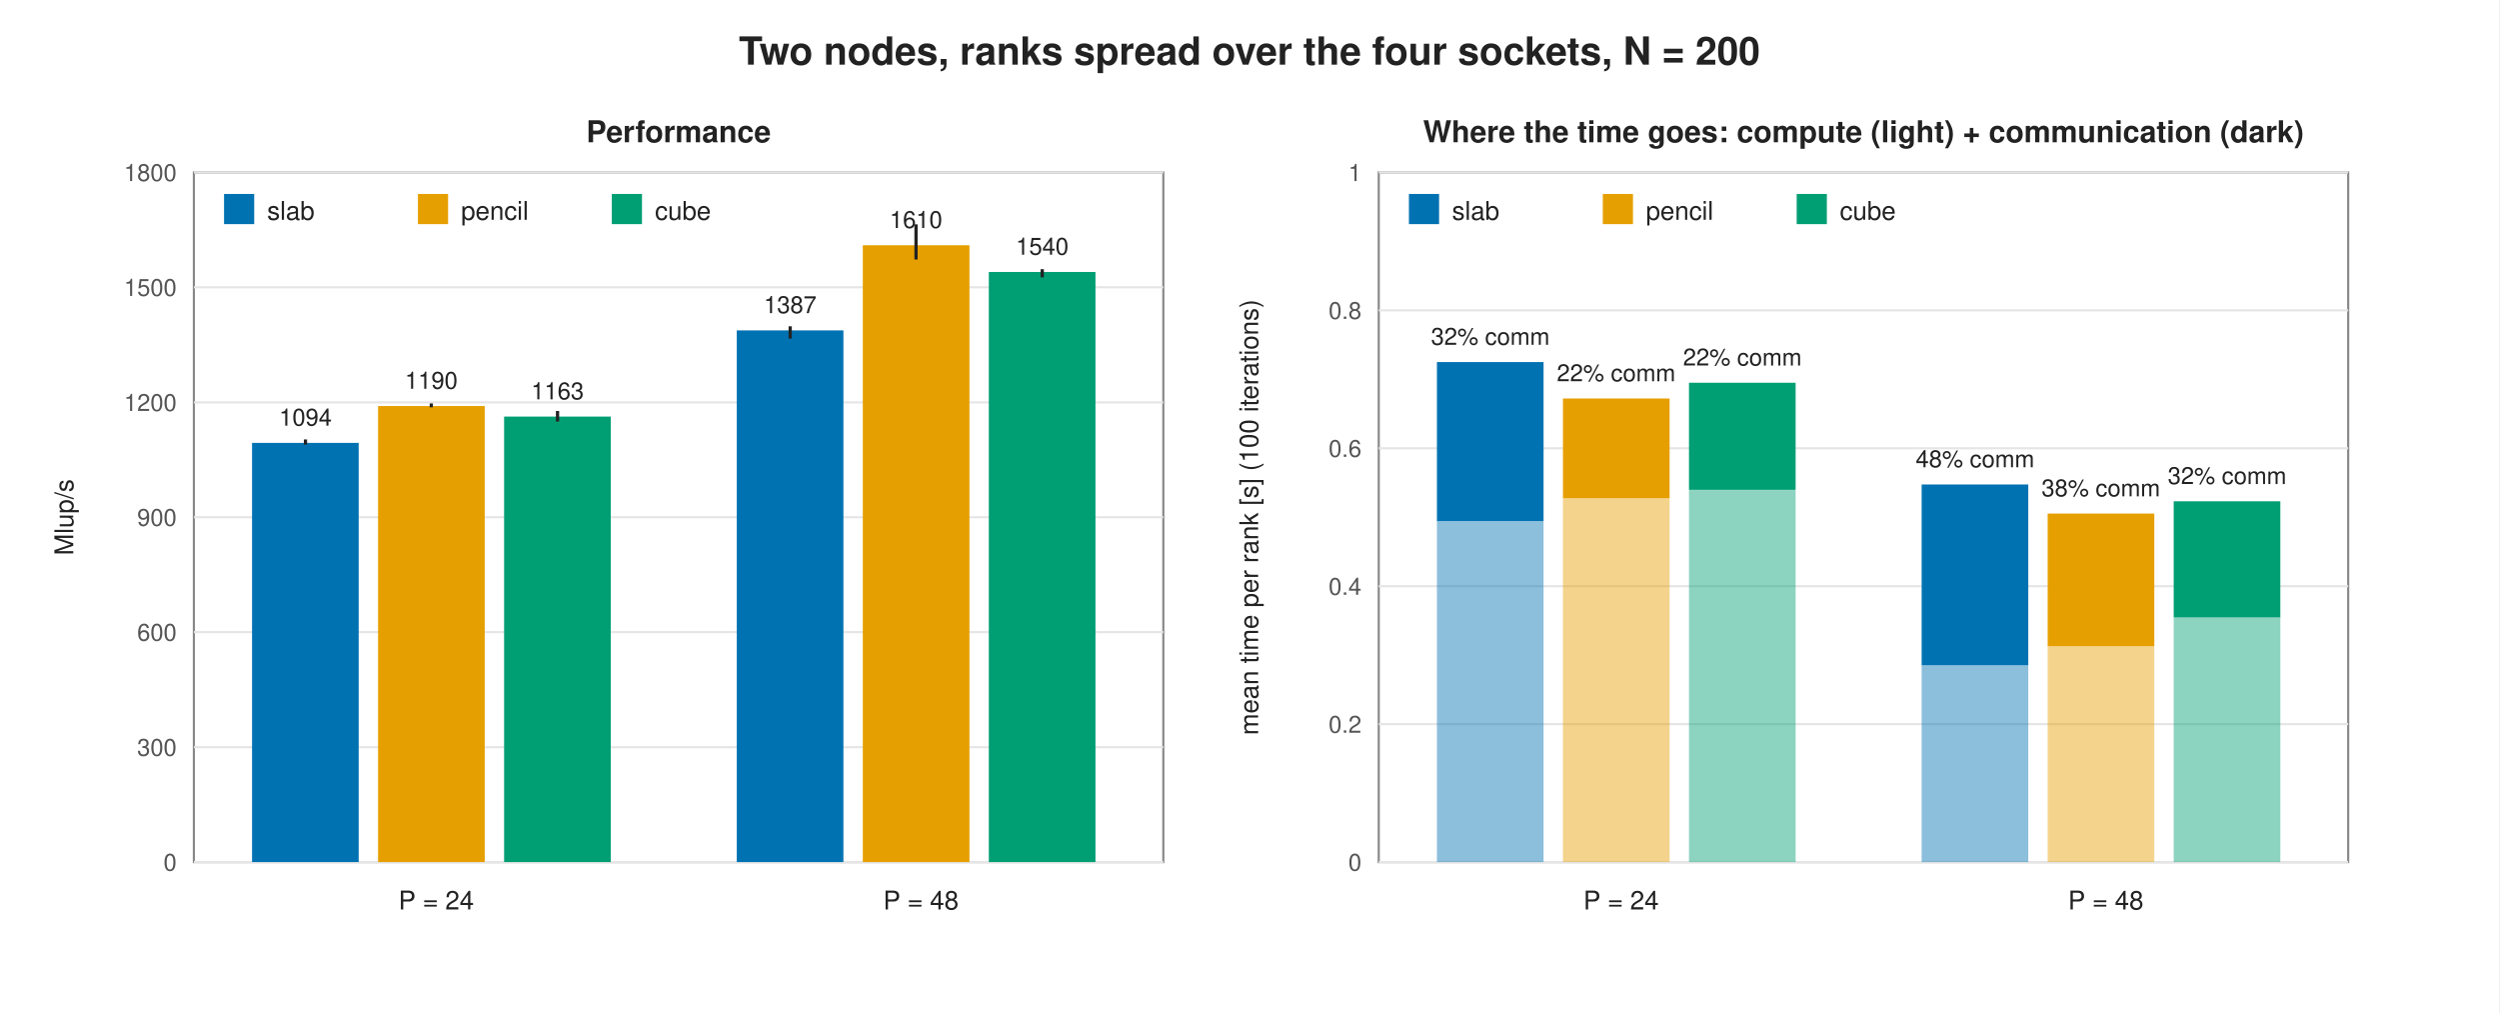
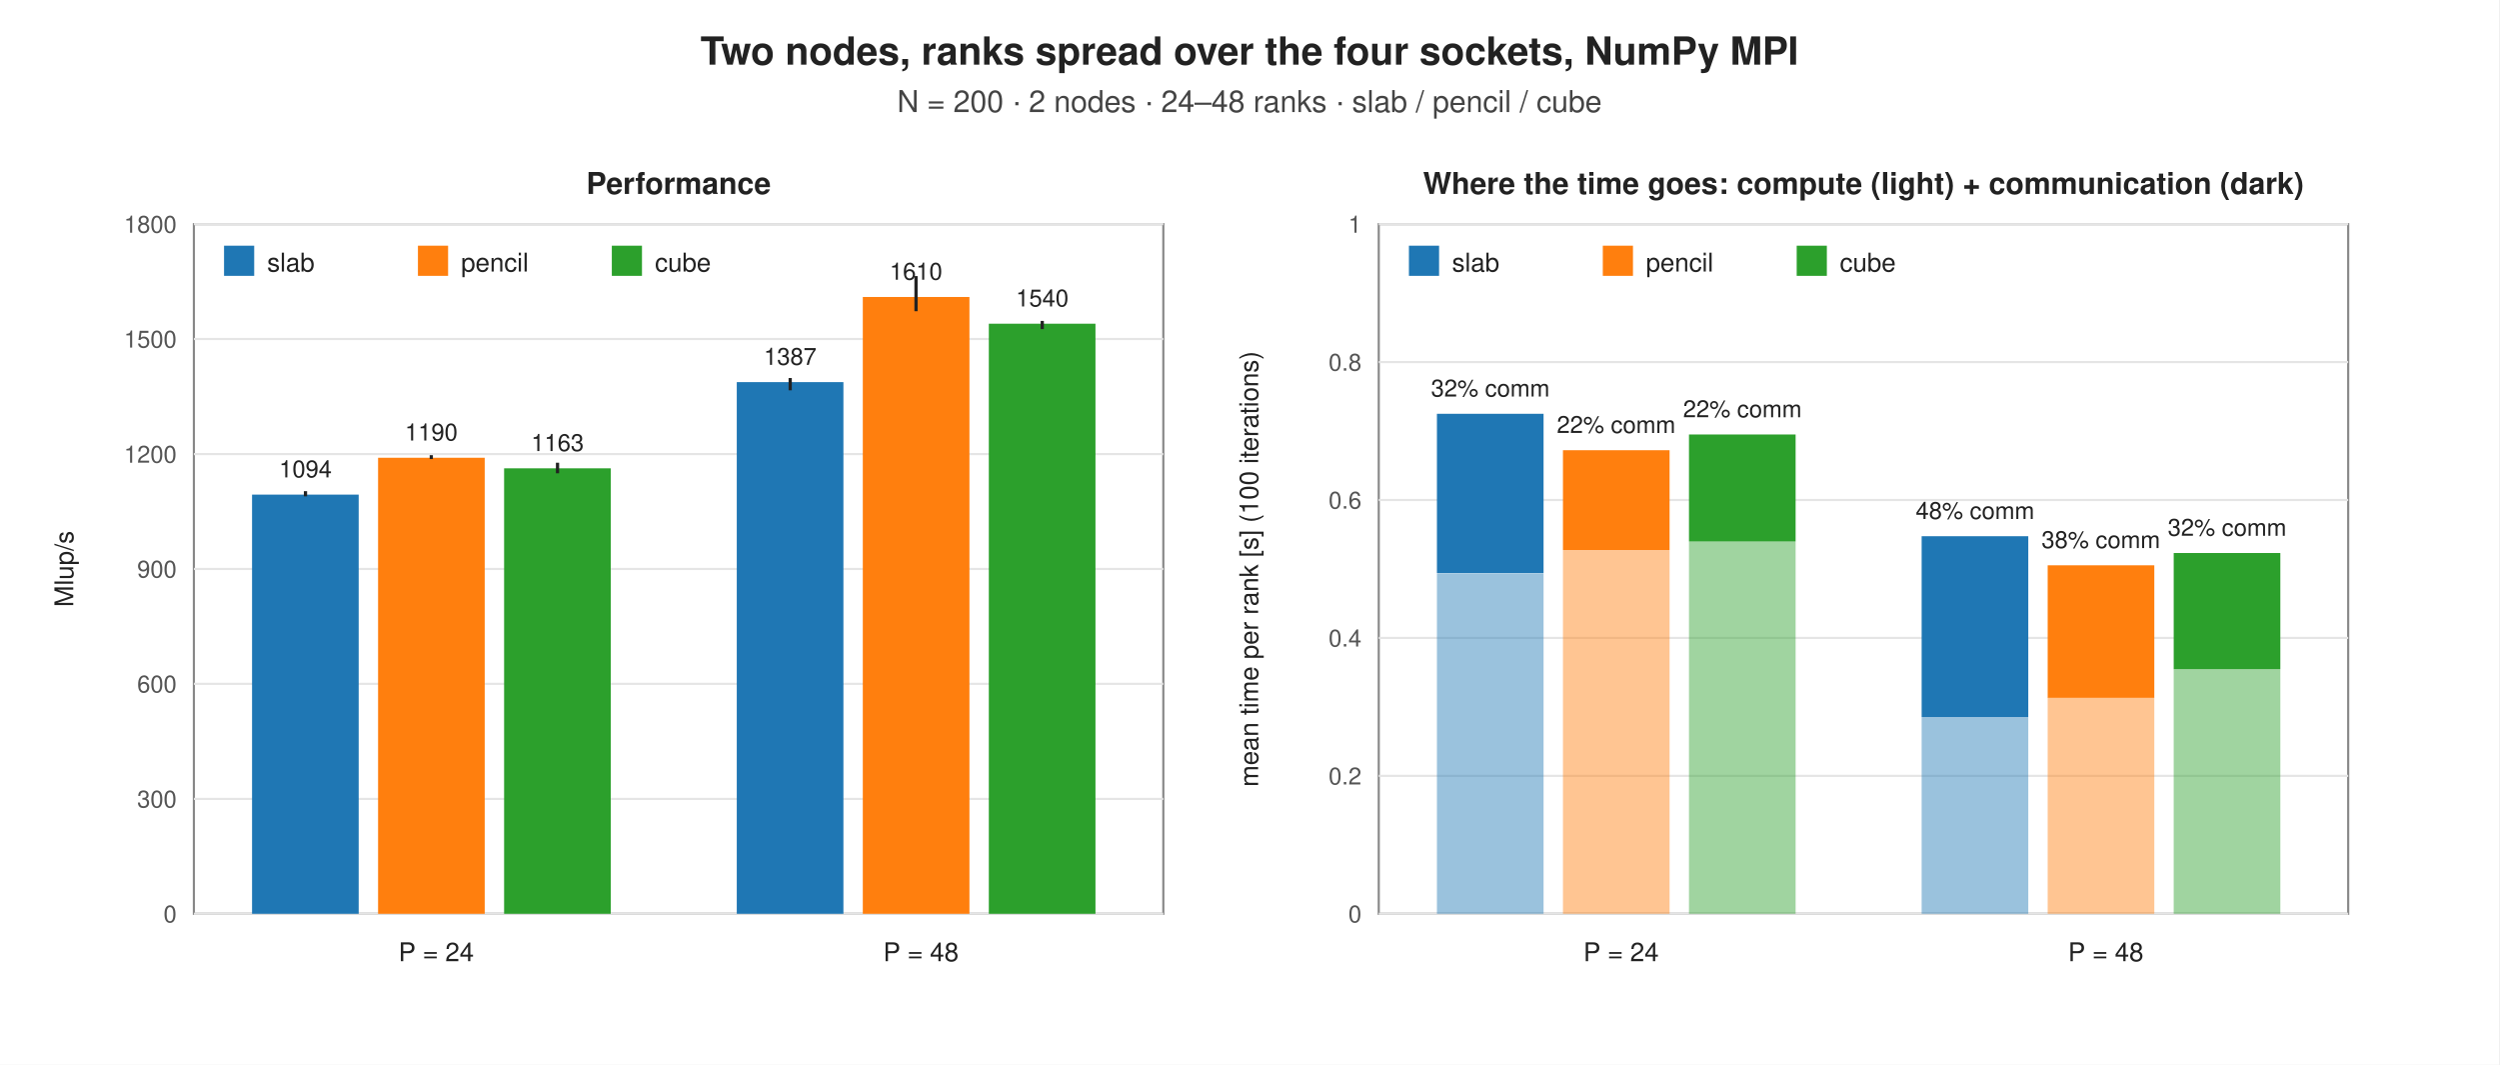
- <svg xmlns="http://www.w3.org/2000/svg" viewBox="0 0 1160 470" width="1160" height="470">
-   <rect width="1160" height="470" fill="white" />
-   <text x="580.0" y="30.0" font-size="18" text-anchor="middle" font-weight="bold" fill="#222" font-family="Helvetica, Arial, sans-serif">Two nodes, ranks spread over the four sockets, N = 200</text>
-   <rect x="90" y="80" width="450" height="320" fill="none" stroke="#888" />
-   <line x1="90" y1="400.0" x2="540" y2="400.0" stroke="#e5e5e5" />
-   <text x="82.0" y="404.0" font-size="11" text-anchor="end" font-weight="normal" fill="#555" font-family="Helvetica, Arial, sans-serif">0</text>
-   <line x1="90" y1="346.7" x2="540" y2="346.7" stroke="#e5e5e5" />
-   <text x="82.0" y="350.7" font-size="11" text-anchor="end" font-weight="normal" fill="#555" font-family="Helvetica, Arial, sans-serif">300</text>
-   <line x1="90" y1="293.3" x2="540" y2="293.3" stroke="#e5e5e5" />
-   <text x="82.0" y="297.3" font-size="11" text-anchor="end" font-weight="normal" fill="#555" font-family="Helvetica, Arial, sans-serif">600</text>
-   <line x1="90" y1="240.0" x2="540" y2="240.0" stroke="#e5e5e5" />
-   <text x="82.0" y="244.0" font-size="11" text-anchor="end" font-weight="normal" fill="#555" font-family="Helvetica, Arial, sans-serif">900</text>
-   <line x1="90" y1="186.7" x2="540" y2="186.7" stroke="#e5e5e5" />
-   <text x="82.0" y="190.7" font-size="11" text-anchor="end" font-weight="normal" fill="#555" font-family="Helvetica, Arial, sans-serif">1200</text>
-   <line x1="90" y1="133.3" x2="540" y2="133.3" stroke="#e5e5e5" />
-   <text x="82.0" y="137.3" font-size="11" text-anchor="end" font-weight="normal" fill="#555" font-family="Helvetica, Arial, sans-serif">1500</text>
-   <line x1="90" y1="80.0" x2="540" y2="80.0" stroke="#e5e5e5" />
-   <text x="82.0" y="84.0" font-size="11" text-anchor="end" font-weight="normal" fill="#555" font-family="Helvetica, Arial, sans-serif">1800</text>
-   <text x="0.0" y="0.0" font-size="12" text-anchor="middle" font-weight="normal" fill="#222" font-family="Helvetica, Arial, sans-serif" transform="translate(34,240.0) rotate(-90)">Mlup/s</text>
-   <text x="315.0" y="66.0" font-size="14" text-anchor="middle" font-weight="bold" fill="#222" font-family="Helvetica, Arial, sans-serif">Performance</text>
-   <text x="202.5" y="422.0" font-size="12" text-anchor="middle" font-weight="normal" fill="#222" font-family="Helvetica, Arial, sans-serif">P = 24</text>
-   <rect x="117.0" y="205.5" width="49.5" height="194.5" fill="#0072B2" />
-   <line x1="141.8" y1="206.3" x2="141.8" y2="203.9" stroke="#222" stroke-width="1.5" />
-   <text x="141.8" y="197.5" font-size="11" text-anchor="middle" font-weight="normal" fill="#222" font-family="Helvetica, Arial, sans-serif">1094</text>
-   <rect x="175.5" y="188.4" width="49.5" height="211.6" fill="#E69F00" />
-   <line x1="200.2" y1="189.0" x2="200.2" y2="187.2" stroke="#222" stroke-width="1.5" />
-   <text x="200.2" y="180.4" font-size="11" text-anchor="middle" font-weight="normal" fill="#222" font-family="Helvetica, Arial, sans-serif">1190</text>
-   <rect x="234.0" y="193.3" width="49.5" height="206.7" fill="#009E73" />
-   <line x1="258.8" y1="195.6" x2="258.8" y2="190.7" stroke="#222" stroke-width="1.5" />
-   <text x="258.8" y="185.3" font-size="11" text-anchor="middle" font-weight="normal" fill="#222" font-family="Helvetica, Arial, sans-serif">1163</text>
-   <text x="427.5" y="422.0" font-size="12" text-anchor="middle" font-weight="normal" fill="#222" font-family="Helvetica, Arial, sans-serif">P = 48</text>
-   <rect x="342.0" y="153.3" width="49.5" height="246.7" fill="#0072B2" />
-   <line x1="366.8" y1="157.1" x2="366.8" y2="151.4" stroke="#222" stroke-width="1.5" />
-   <text x="366.8" y="145.3" font-size="11" text-anchor="middle" font-weight="normal" fill="#222" font-family="Helvetica, Arial, sans-serif">1387</text>
-   <rect x="400.5" y="113.8" width="49.5" height="286.2" fill="#E69F00" />
-   <line x1="425.2" y1="120.4" x2="425.2" y2="104.1" stroke="#222" stroke-width="1.5" />
-   <text x="425.2" y="105.8" font-size="11" text-anchor="middle" font-weight="normal" fill="#222" font-family="Helvetica, Arial, sans-serif">1610</text>
-   <rect x="459.0" y="126.2" width="49.5" height="273.8" fill="#009E73" />
-   <line x1="483.8" y1="128.7" x2="483.8" y2="124.9" stroke="#222" stroke-width="1.5" />
-   <text x="483.8" y="118.2" font-size="11" text-anchor="middle" font-weight="normal" fill="#222" font-family="Helvetica, Arial, sans-serif">1540</text>
-   <rect x="104" y="90" width="14" height="14" fill="#0072B2" />
-   <text x="124.0" y="102.0" font-size="12" text-anchor="start" font-weight="normal" fill="#222" font-family="Helvetica, Arial, sans-serif">slab</text>
-   <rect x="194" y="90" width="14" height="14" fill="#E69F00" />
-   <text x="214.0" y="102.0" font-size="12" text-anchor="start" font-weight="normal" fill="#222" font-family="Helvetica, Arial, sans-serif">pencil</text>
-   <rect x="284" y="90" width="14" height="14" fill="#009E73" />
-   <text x="304.0" y="102.0" font-size="12" text-anchor="start" font-weight="normal" fill="#222" font-family="Helvetica, Arial, sans-serif">cube</text>
-   <rect x="640" y="80" width="450" height="320" fill="none" stroke="#888" />
-   <line x1="640" y1="400.0" x2="1090" y2="400.0" stroke="#e5e5e5" />
-   <text x="632.0" y="404.0" font-size="11" text-anchor="end" font-weight="normal" fill="#555" font-family="Helvetica, Arial, sans-serif">0</text>
-   <line x1="640" y1="336.0" x2="1090" y2="336.0" stroke="#e5e5e5" />
-   <text x="632.0" y="340.0" font-size="11" text-anchor="end" font-weight="normal" fill="#555" font-family="Helvetica, Arial, sans-serif">0.2</text>
-   <line x1="640" y1="272.0" x2="1090" y2="272.0" stroke="#e5e5e5" />
-   <text x="632.0" y="276.0" font-size="11" text-anchor="end" font-weight="normal" fill="#555" font-family="Helvetica, Arial, sans-serif">0.4</text>
-   <line x1="640" y1="208.0" x2="1090" y2="208.0" stroke="#e5e5e5" />
-   <text x="632.0" y="212.0" font-size="11" text-anchor="end" font-weight="normal" fill="#555" font-family="Helvetica, Arial, sans-serif">0.6</text>
-   <line x1="640" y1="144.0" x2="1090" y2="144.0" stroke="#e5e5e5" />
-   <text x="632.0" y="148.0" font-size="11" text-anchor="end" font-weight="normal" fill="#555" font-family="Helvetica, Arial, sans-serif">0.8</text>
-   <line x1="640" y1="80.0" x2="1090" y2="80.0" stroke="#e5e5e5" />
-   <text x="632.0" y="84.0" font-size="11" text-anchor="end" font-weight="normal" fill="#555" font-family="Helvetica, Arial, sans-serif">1</text>
-   <text x="0.0" y="0.0" font-size="12" text-anchor="middle" font-weight="normal" fill="#222" font-family="Helvetica, Arial, sans-serif" transform="translate(584,240.0) rotate(-90)">mean time per rank [s] (100 iterations)</text>
-   <text x="865.0" y="66.0" font-size="14" text-anchor="middle" font-weight="bold" fill="#222" font-family="Helvetica, Arial, sans-serif">Where the time goes: compute (light) + communication (dark)</text>
-   <text x="752.5" y="422.0" font-size="12" text-anchor="middle" font-weight="normal" fill="#222" font-family="Helvetica, Arial, sans-serif">P = 24</text>
-   <rect x="667.0" y="242.0" width="49.5" height="158.0" fill="#0072B2" opacity="0.45" />
-   <rect x="667.0" y="168.0" width="49.5" height="73.9" fill="#0072B2" />
-   <text x="691.8" y="160.0" font-size="11" text-anchor="middle" font-weight="normal" fill="#222" font-family="Helvetica, Arial, sans-serif">32% comm</text>
-   <rect x="725.5" y="231.2" width="49.5" height="168.8" fill="#E69F00" opacity="0.45" />
-   <rect x="725.5" y="184.9" width="49.5" height="46.3" fill="#E69F00" />
-   <text x="750.2" y="176.9" font-size="11" text-anchor="middle" font-weight="normal" fill="#222" font-family="Helvetica, Arial, sans-serif">22% comm</text>
-   <rect x="784.0" y="227.4" width="49.5" height="172.6" fill="#009E73" opacity="0.45" />
-   <rect x="784.0" y="177.6" width="49.5" height="49.7" fill="#009E73" />
-   <text x="808.8" y="169.6" font-size="11" text-anchor="middle" font-weight="normal" fill="#222" font-family="Helvetica, Arial, sans-serif">22% comm</text>
-   <text x="977.5" y="422.0" font-size="12" text-anchor="middle" font-weight="normal" fill="#222" font-family="Helvetica, Arial, sans-serif">P = 48</text>
-   <rect x="892.0" y="308.7" width="49.5" height="91.3" fill="#0072B2" opacity="0.45" />
-   <rect x="892.0" y="224.8" width="49.5" height="83.9" fill="#0072B2" />
-   <text x="916.8" y="216.8" font-size="11" text-anchor="middle" font-weight="normal" fill="#222" font-family="Helvetica, Arial, sans-serif">48% comm</text>
-   <rect x="950.5" y="299.7" width="49.5" height="100.3" fill="#E69F00" opacity="0.45" />
-   <rect x="950.5" y="238.3" width="49.5" height="61.5" fill="#E69F00" />
-   <text x="975.2" y="230.3" font-size="11" text-anchor="middle" font-weight="normal" fill="#222" font-family="Helvetica, Arial, sans-serif">38% comm</text>
-   <rect x="1009.0" y="286.5" width="49.5" height="113.5" fill="#009E73" opacity="0.45" />
-   <rect x="1009.0" y="232.6" width="49.5" height="53.9" fill="#009E73" />
-   <text x="1033.8" y="224.6" font-size="11" text-anchor="middle" font-weight="normal" fill="#222" font-family="Helvetica, Arial, sans-serif">32% comm</text>
-   <rect x="654" y="90" width="14" height="14" fill="#0072B2" />
-   <text x="674.0" y="102.0" font-size="12" text-anchor="start" font-weight="normal" fill="#222" font-family="Helvetica, Arial, sans-serif">slab</text>
-   <rect x="744" y="90" width="14" height="14" fill="#E69F00" />
-   <text x="764.0" y="102.0" font-size="12" text-anchor="start" font-weight="normal" fill="#222" font-family="Helvetica, Arial, sans-serif">pencil</text>
-   <rect x="834" y="90" width="14" height="14" fill="#009E73" />
-   <text x="854.0" y="102.0" font-size="12" text-anchor="start" font-weight="normal" fill="#222" font-family="Helvetica, Arial, sans-serif">cube</text>
+ <svg xmlns="http://www.w3.org/2000/svg" viewBox="0 0 1160 494" width="1160" height="494">
+   <rect width="1160" height="494" fill="white" />
+   <text x="580.0" y="30.0" font-size="18" text-anchor="middle" font-weight="bold" fill="#222" font-family="Helvetica, Arial, sans-serif">Two nodes, ranks spread over the four sockets, NumPy MPI</text>
+   <text x="580.0" y="52.0" font-size="14" text-anchor="middle" font-weight="normal" fill="#444" font-family="Helvetica, Arial, sans-serif">N = 200 · 2 nodes · 24–48 ranks · slab / pencil / cube</text>
+   <g transform="translate(0,24)">
+     <rect x="90" y="80" width="450" height="320" fill="none" stroke="#888" />
+     <line x1="90" y1="400.0" x2="540" y2="400.0" stroke="#e5e5e5" />
+     <text x="82.0" y="404.0" font-size="11" text-anchor="end" font-weight="normal" fill="#555" font-family="Helvetica, Arial, sans-serif">0</text>
+     <line x1="90" y1="346.7" x2="540" y2="346.7" stroke="#e5e5e5" />
+     <text x="82.0" y="350.7" font-size="11" text-anchor="end" font-weight="normal" fill="#555" font-family="Helvetica, Arial, sans-serif">300</text>
+     <line x1="90" y1="293.3" x2="540" y2="293.3" stroke="#e5e5e5" />
+     <text x="82.0" y="297.3" font-size="11" text-anchor="end" font-weight="normal" fill="#555" font-family="Helvetica, Arial, sans-serif">600</text>
+     <line x1="90" y1="240.0" x2="540" y2="240.0" stroke="#e5e5e5" />
+     <text x="82.0" y="244.0" font-size="11" text-anchor="end" font-weight="normal" fill="#555" font-family="Helvetica, Arial, sans-serif">900</text>
+     <line x1="90" y1="186.7" x2="540" y2="186.7" stroke="#e5e5e5" />
+     <text x="82.0" y="190.7" font-size="11" text-anchor="end" font-weight="normal" fill="#555" font-family="Helvetica, Arial, sans-serif">1200</text>
+     <line x1="90" y1="133.3" x2="540" y2="133.3" stroke="#e5e5e5" />
+     <text x="82.0" y="137.3" font-size="11" text-anchor="end" font-weight="normal" fill="#555" font-family="Helvetica, Arial, sans-serif">1500</text>
+     <line x1="90" y1="80.0" x2="540" y2="80.0" stroke="#e5e5e5" />
+     <text x="82.0" y="84.0" font-size="11" text-anchor="end" font-weight="normal" fill="#555" font-family="Helvetica, Arial, sans-serif">1800</text>
+     <text x="0.0" y="0.0" font-size="12" text-anchor="middle" font-weight="normal" fill="#222" font-family="Helvetica, Arial, sans-serif" transform="translate(34,240.0) rotate(-90)">Mlup/s</text>
+     <text x="315.0" y="66.0" font-size="14" text-anchor="middle" font-weight="bold" fill="#222" font-family="Helvetica, Arial, sans-serif">Performance</text>
+     <text x="202.5" y="422.0" font-size="12" text-anchor="middle" font-weight="normal" fill="#222" font-family="Helvetica, Arial, sans-serif">P = 24</text>
+     <rect x="117.0" y="205.5" width="49.5" height="194.5" fill="#1f77b4" />
+     <line x1="141.8" y1="206.3" x2="141.8" y2="203.9" stroke="#222" stroke-width="1.5" />
+     <text x="141.8" y="197.5" font-size="11" text-anchor="middle" font-weight="normal" fill="#222" font-family="Helvetica, Arial, sans-serif">1094</text>
+     <rect x="175.5" y="188.4" width="49.5" height="211.6" fill="#ff7f0e" />
+     <line x1="200.2" y1="189.0" x2="200.2" y2="187.2" stroke="#222" stroke-width="1.5" />
+     <text x="200.2" y="180.4" font-size="11" text-anchor="middle" font-weight="normal" fill="#222" font-family="Helvetica, Arial, sans-serif">1190</text>
+     <rect x="234.0" y="193.3" width="49.5" height="206.7" fill="#2ca02c" />
+     <line x1="258.8" y1="195.6" x2="258.8" y2="190.7" stroke="#222" stroke-width="1.5" />
+     <text x="258.8" y="185.3" font-size="11" text-anchor="middle" font-weight="normal" fill="#222" font-family="Helvetica, Arial, sans-serif">1163</text>
+     <text x="427.5" y="422.0" font-size="12" text-anchor="middle" font-weight="normal" fill="#222" font-family="Helvetica, Arial, sans-serif">P = 48</text>
+     <rect x="342.0" y="153.3" width="49.5" height="246.7" fill="#1f77b4" />
+     <line x1="366.8" y1="157.1" x2="366.8" y2="151.4" stroke="#222" stroke-width="1.5" />
+     <text x="366.8" y="145.3" font-size="11" text-anchor="middle" font-weight="normal" fill="#222" font-family="Helvetica, Arial, sans-serif">1387</text>
+     <rect x="400.5" y="113.8" width="49.5" height="286.2" fill="#ff7f0e" />
+     <line x1="425.2" y1="120.4" x2="425.2" y2="104.1" stroke="#222" stroke-width="1.5" />
+     <text x="425.2" y="105.8" font-size="11" text-anchor="middle" font-weight="normal" fill="#222" font-family="Helvetica, Arial, sans-serif">1610</text>
+     <rect x="459.0" y="126.2" width="49.5" height="273.8" fill="#2ca02c" />
+     <line x1="483.8" y1="128.7" x2="483.8" y2="124.9" stroke="#222" stroke-width="1.5" />
+     <text x="483.8" y="118.2" font-size="11" text-anchor="middle" font-weight="normal" fill="#222" font-family="Helvetica, Arial, sans-serif">1540</text>
+     <rect x="104" y="90" width="14" height="14" fill="#1f77b4" />
+     <text x="124.0" y="102.0" font-size="12" text-anchor="start" font-weight="normal" fill="#222" font-family="Helvetica, Arial, sans-serif">slab</text>
+     <rect x="194" y="90" width="14" height="14" fill="#ff7f0e" />
+     <text x="214.0" y="102.0" font-size="12" text-anchor="start" font-weight="normal" fill="#222" font-family="Helvetica, Arial, sans-serif">pencil</text>
+     <rect x="284" y="90" width="14" height="14" fill="#2ca02c" />
+     <text x="304.0" y="102.0" font-size="12" text-anchor="start" font-weight="normal" fill="#222" font-family="Helvetica, Arial, sans-serif">cube</text>
+     <rect x="640" y="80" width="450" height="320" fill="none" stroke="#888" />
+     <line x1="640" y1="400.0" x2="1090" y2="400.0" stroke="#e5e5e5" />
+     <text x="632.0" y="404.0" font-size="11" text-anchor="end" font-weight="normal" fill="#555" font-family="Helvetica, Arial, sans-serif">0</text>
+     <line x1="640" y1="336.0" x2="1090" y2="336.0" stroke="#e5e5e5" />
+     <text x="632.0" y="340.0" font-size="11" text-anchor="end" font-weight="normal" fill="#555" font-family="Helvetica, Arial, sans-serif">0.2</text>
+     <line x1="640" y1="272.0" x2="1090" y2="272.0" stroke="#e5e5e5" />
+     <text x="632.0" y="276.0" font-size="11" text-anchor="end" font-weight="normal" fill="#555" font-family="Helvetica, Arial, sans-serif">0.4</text>
+     <line x1="640" y1="208.0" x2="1090" y2="208.0" stroke="#e5e5e5" />
+     <text x="632.0" y="212.0" font-size="11" text-anchor="end" font-weight="normal" fill="#555" font-family="Helvetica, Arial, sans-serif">0.6</text>
+     <line x1="640" y1="144.0" x2="1090" y2="144.0" stroke="#e5e5e5" />
+     <text x="632.0" y="148.0" font-size="11" text-anchor="end" font-weight="normal" fill="#555" font-family="Helvetica, Arial, sans-serif">0.8</text>
+     <line x1="640" y1="80.0" x2="1090" y2="80.0" stroke="#e5e5e5" />
+     <text x="632.0" y="84.0" font-size="11" text-anchor="end" font-weight="normal" fill="#555" font-family="Helvetica, Arial, sans-serif">1</text>
+     <text x="0.0" y="0.0" font-size="12" text-anchor="middle" font-weight="normal" fill="#222" font-family="Helvetica, Arial, sans-serif" transform="translate(584,240.0) rotate(-90)">mean time per rank [s] (100 iterations)</text>
+     <text x="865.0" y="66.0" font-size="14" text-anchor="middle" font-weight="bold" fill="#222" font-family="Helvetica, Arial, sans-serif">Where the time goes: compute (light) + communication (dark)</text>
+     <text x="752.5" y="422.0" font-size="12" text-anchor="middle" font-weight="normal" fill="#222" font-family="Helvetica, Arial, sans-serif">P = 24</text>
+     <rect x="667.0" y="242.0" width="49.5" height="158.0" fill="#1f77b4" opacity="0.45" />
+     <rect x="667.0" y="168.0" width="49.5" height="73.9" fill="#1f77b4" />
+     <text x="691.8" y="160.0" font-size="11" text-anchor="middle" font-weight="normal" fill="#222" font-family="Helvetica, Arial, sans-serif">32% comm</text>
+     <rect x="725.5" y="231.2" width="49.5" height="168.8" fill="#ff7f0e" opacity="0.45" />
+     <rect x="725.5" y="184.9" width="49.5" height="46.3" fill="#ff7f0e" />
+     <text x="750.2" y="176.9" font-size="11" text-anchor="middle" font-weight="normal" fill="#222" font-family="Helvetica, Arial, sans-serif">22% comm</text>
+     <rect x="784.0" y="227.4" width="49.5" height="172.6" fill="#2ca02c" opacity="0.45" />
+     <rect x="784.0" y="177.6" width="49.5" height="49.7" fill="#2ca02c" />
+     <text x="808.8" y="169.6" font-size="11" text-anchor="middle" font-weight="normal" fill="#222" font-family="Helvetica, Arial, sans-serif">22% comm</text>
+     <text x="977.5" y="422.0" font-size="12" text-anchor="middle" font-weight="normal" fill="#222" font-family="Helvetica, Arial, sans-serif">P = 48</text>
+     <rect x="892.0" y="308.7" width="49.5" height="91.3" fill="#1f77b4" opacity="0.45" />
+     <rect x="892.0" y="224.8" width="49.5" height="83.9" fill="#1f77b4" />
+     <text x="916.8" y="216.8" font-size="11" text-anchor="middle" font-weight="normal" fill="#222" font-family="Helvetica, Arial, sans-serif">48% comm</text>
+     <rect x="950.5" y="299.7" width="49.5" height="100.3" fill="#ff7f0e" opacity="0.45" />
+     <rect x="950.5" y="238.3" width="49.5" height="61.5" fill="#ff7f0e" />
+     <text x="975.2" y="230.3" font-size="11" text-anchor="middle" font-weight="normal" fill="#222" font-family="Helvetica, Arial, sans-serif">38% comm</text>
+     <rect x="1009.0" y="286.5" width="49.5" height="113.5" fill="#2ca02c" opacity="0.45" />
+     <rect x="1009.0" y="232.6" width="49.5" height="53.9" fill="#2ca02c" />
+     <text x="1033.8" y="224.6" font-size="11" text-anchor="middle" font-weight="normal" fill="#222" font-family="Helvetica, Arial, sans-serif">32% comm</text>
+     <rect x="654" y="90" width="14" height="14" fill="#1f77b4" />
+     <text x="674.0" y="102.0" font-size="12" text-anchor="start" font-weight="normal" fill="#222" font-family="Helvetica, Arial, sans-serif">slab</text>
+     <rect x="744" y="90" width="14" height="14" fill="#ff7f0e" />
+     <text x="764.0" y="102.0" font-size="12" text-anchor="start" font-weight="normal" fill="#222" font-family="Helvetica, Arial, sans-serif">pencil</text>
+     <rect x="834" y="90" width="14" height="14" fill="#2ca02c" />
+     <text x="854.0" y="102.0" font-size="12" text-anchor="start" font-weight="normal" fill="#222" font-family="Helvetica, Arial, sans-serif">cube</text>
+   </g>
</svg>
